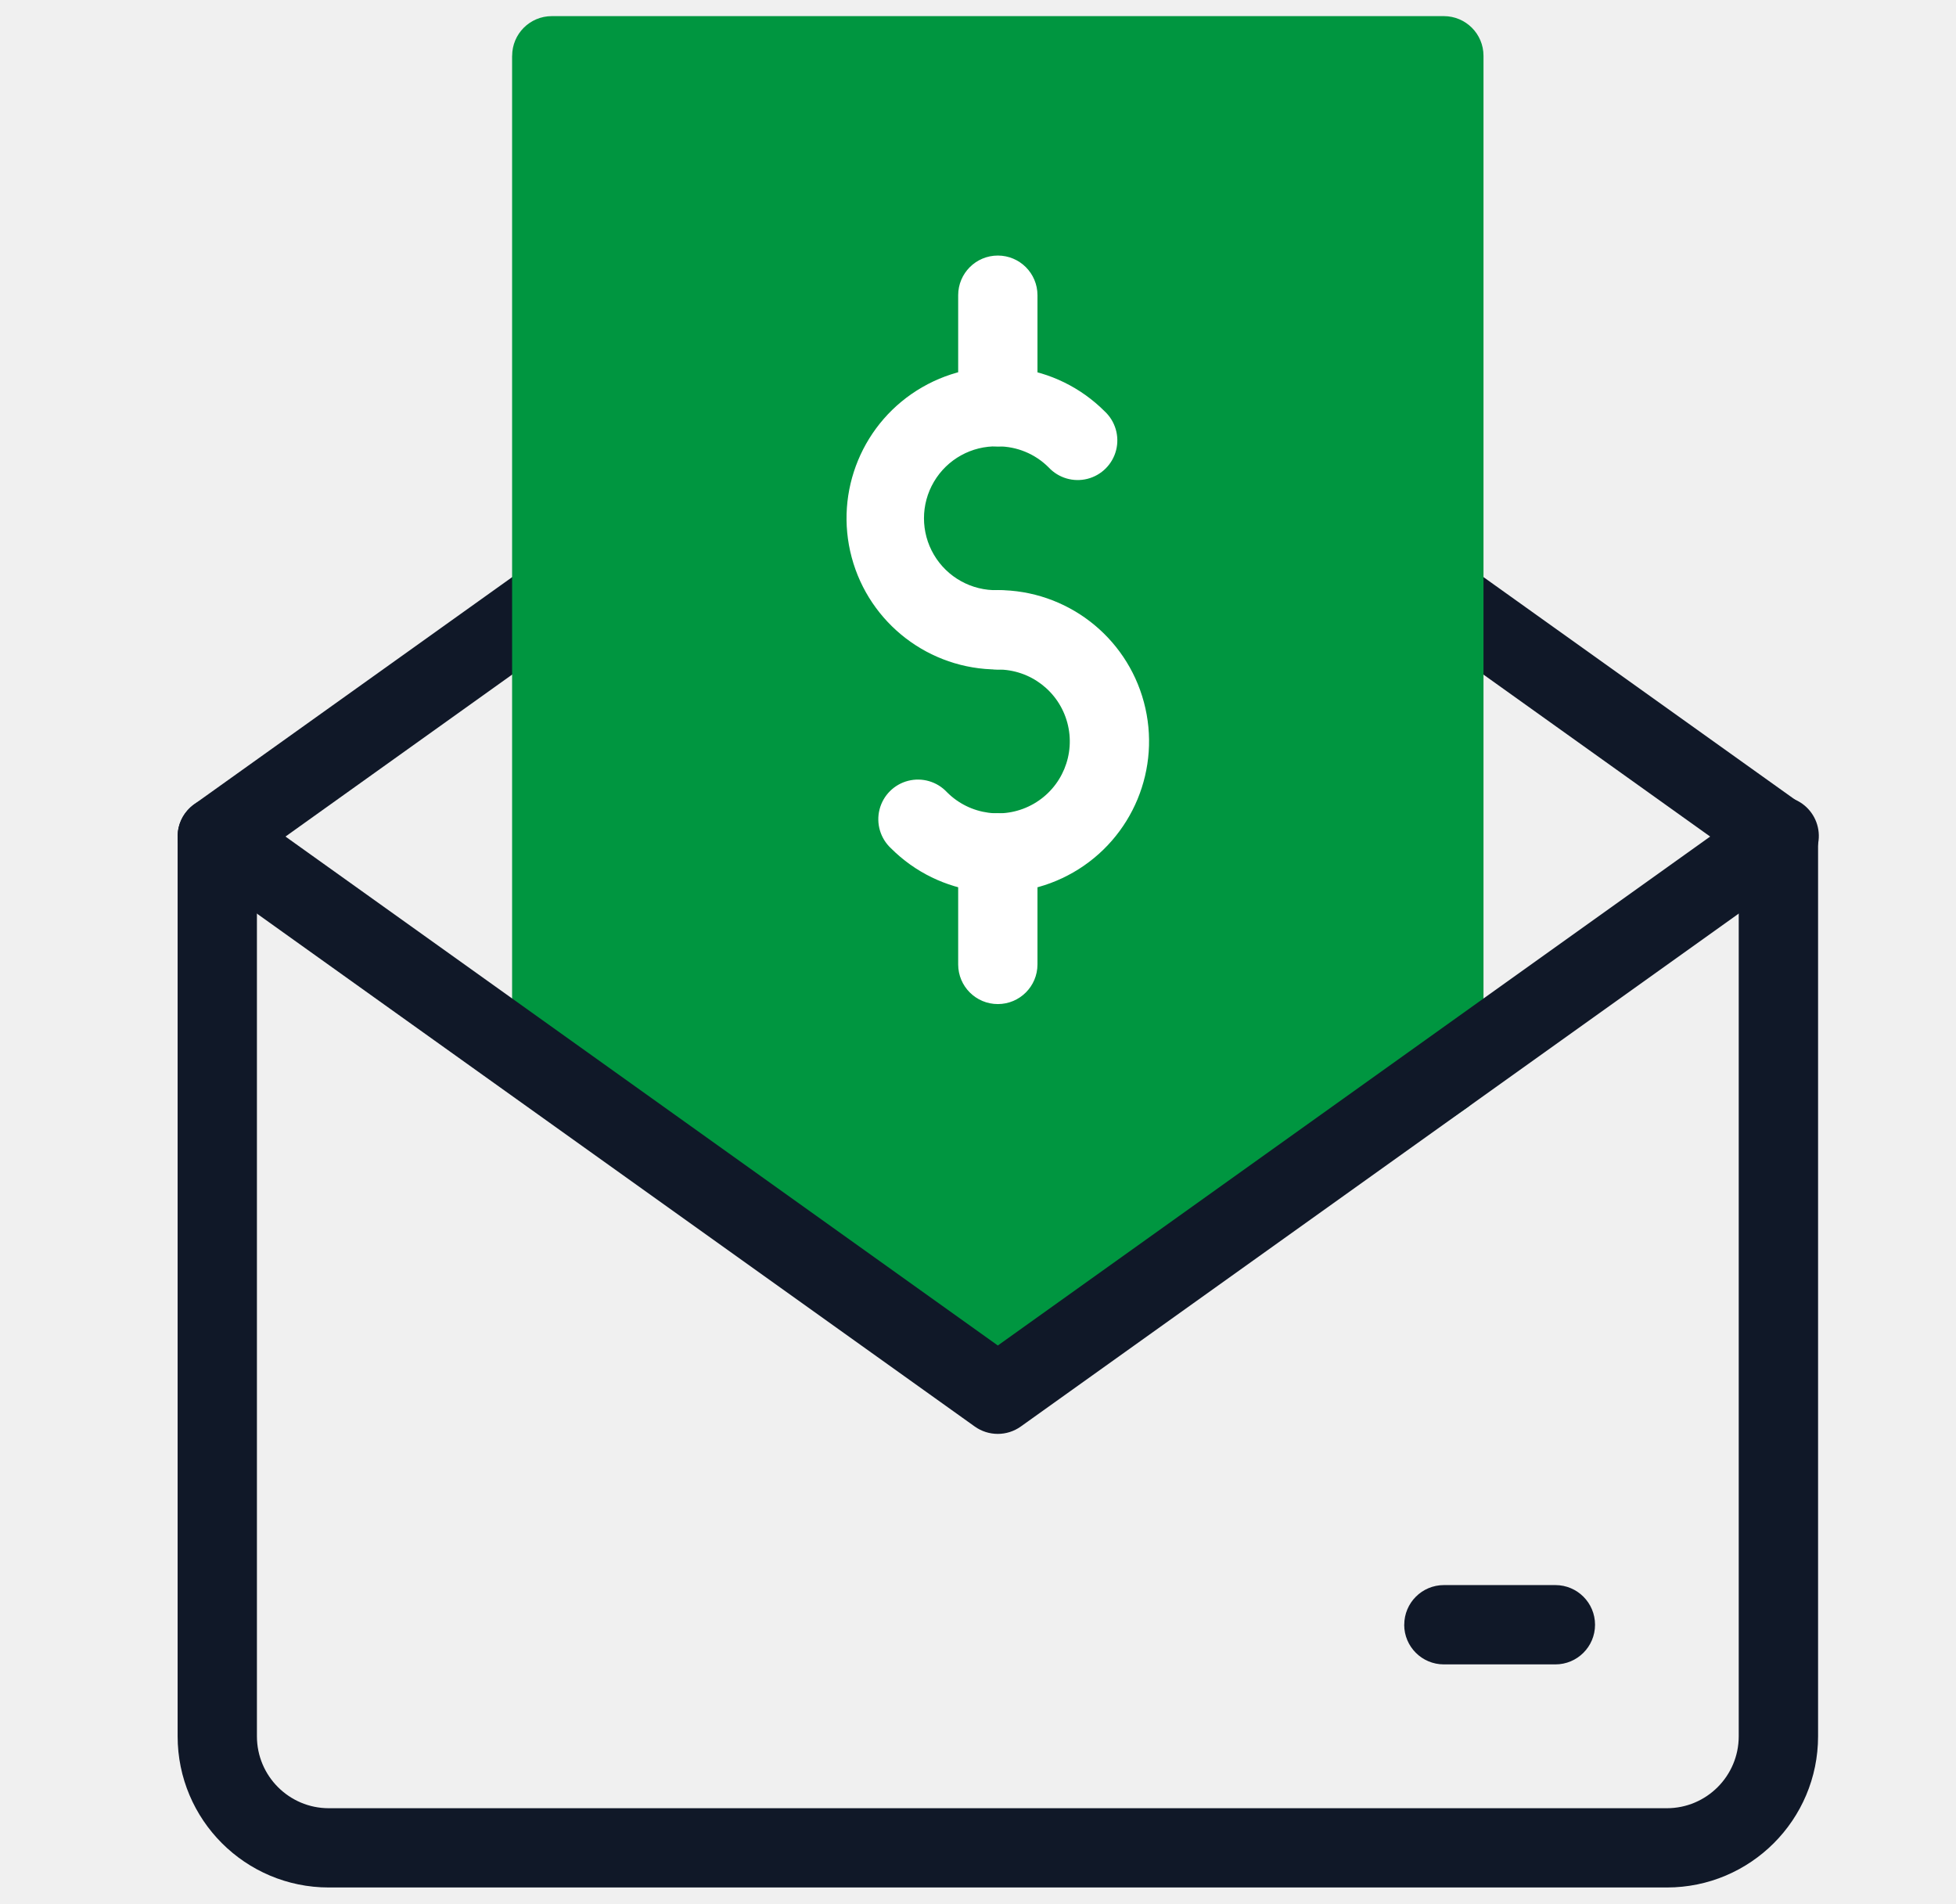
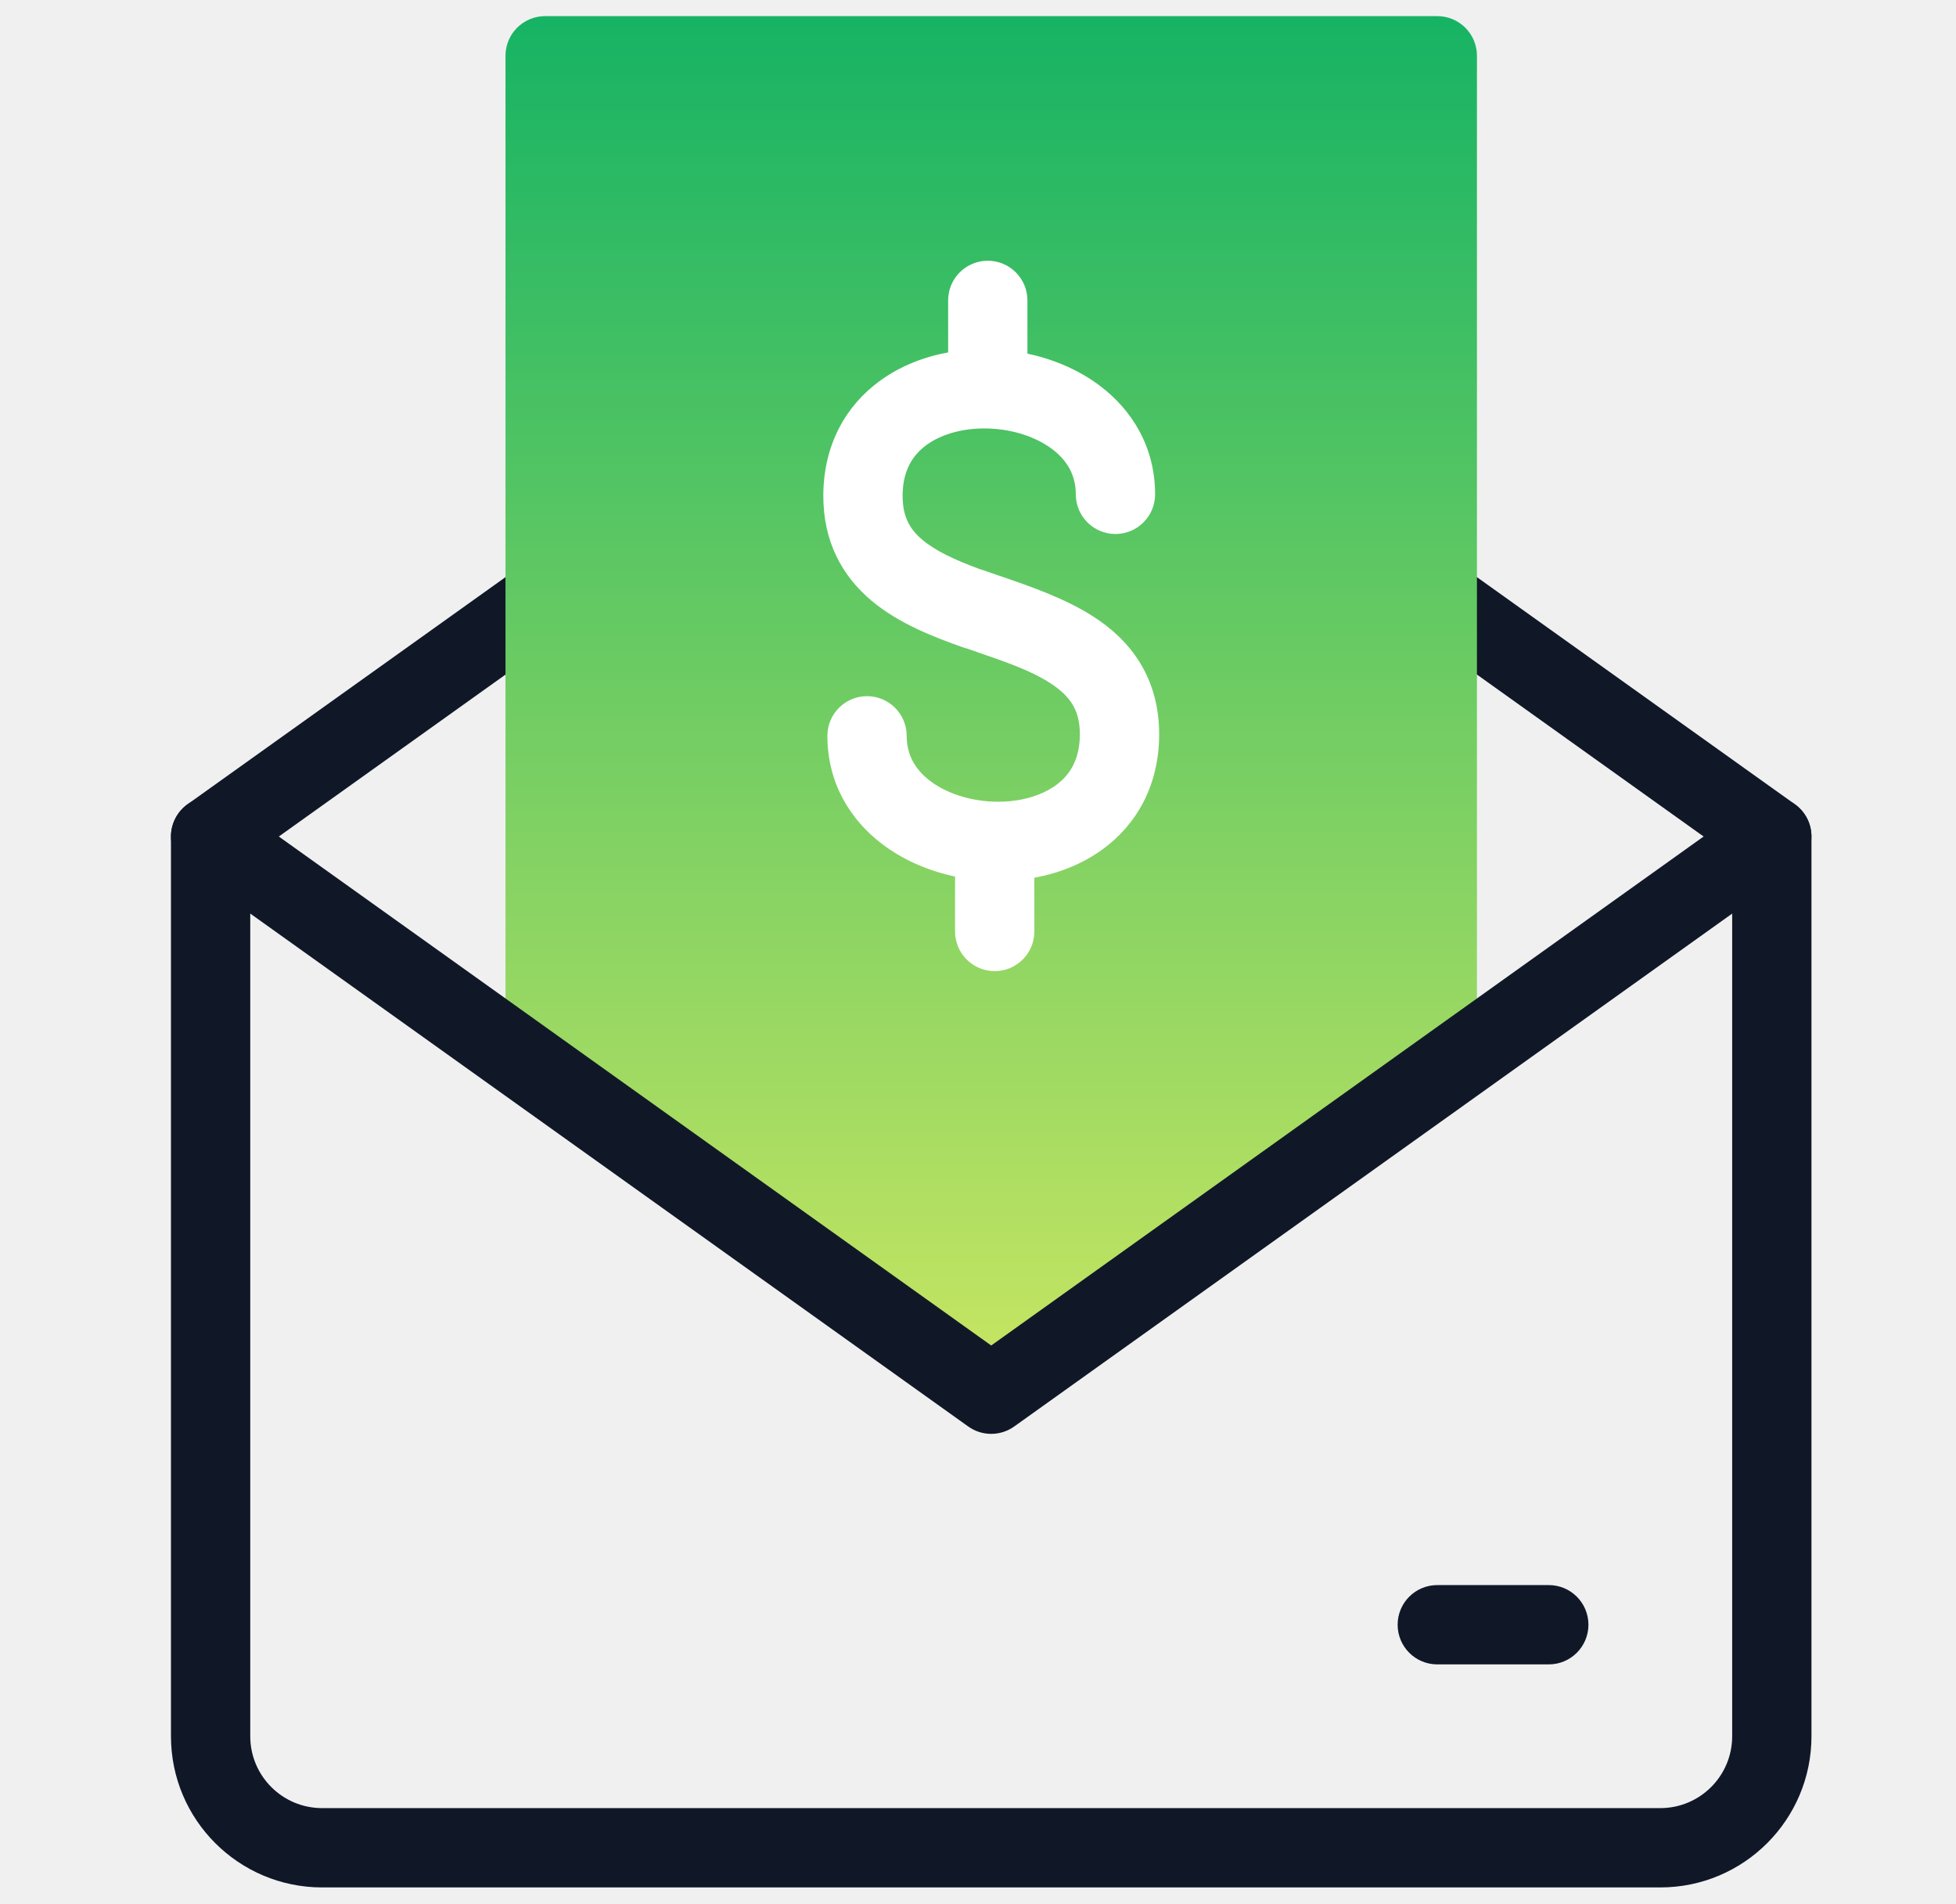
<svg xmlns="http://www.w3.org/2000/svg" width="37" height="36" viewBox="0 0 37 36" fill="none">
-   <path fill-rule="evenodd" clip-rule="evenodd" d="M26.702 10.864a.75.75 0 0 1 1.046-.174l6.329 4.52a.75.75 0 0 1 .314.61v17.016a2.86 2.86 0 0 1-2.86 2.86H6.22a2.86 2.86 0 0 1-2.86-2.86V15.82a.75.75 0 0 1 .314-.61l6.329-4.52a.75.75 0 1 1 .871 1.22L4.86 16.207v16.63c0 .75.609 1.36 1.36 1.36h25.31c.751 0 1.36-.61 1.36-1.36v-16.63l-6.014-4.296a.75.75 0 0 1-.175-1.046Z" fill="#101828" />
-   <path d="M10.438 20.039V1.055h16.874V20.34" fill="#009640" />
-   <path d="M10.438 20.039V1.055h16.874V20.34l-8.437 5.76-8.438-6.061Z" fill="#009640" />
-   <path fill-rule="evenodd" clip-rule="evenodd" d="M9.688 1.055a.75.75 0 0 1 .75-.75h16.874a.75.75 0 0 1 .75.75V20.34a.75.75 0 0 1-.327.62l-8.437 5.76a.75.75 0 0 1-.86-.01L10 20.647a.75.75 0 0 1-.313-.609V1.055Zm1.5.75v17.85l7.698 5.53 7.677-5.24V1.804H11.188Z" fill="#009640" />
-   <path fill-rule="evenodd" clip-rule="evenodd" d="M3.5 15.384a.75.75 0 0 1 1.045-.174l14.33 10.236 14.33-10.236a.75.75 0 1 1 .872 1.22L19.31 26.978a.75.75 0 0 1-.872 0L3.674 16.431a.75.75 0 0 1-.175-1.047Z" fill="#101828" />
-   <path fill-rule="evenodd" clip-rule="evenodd" d="M18.875 8.442a1.36 1.36 0 1 0 0 2.719.75.75 0 0 1 0 1.5 2.86 2.86 0 1 1 2.022-4.881.75.75 0 1 1-1.06 1.06 1.353 1.353 0 0 0-.962-.398Z" fill="#fff" />
-   <path fill-rule="evenodd" clip-rule="evenodd" d="M18.124 11.91a.75.75 0 0 1 .75-.75 2.86 2.86 0 1 1-2.021 4.882.75.75 0 1 1 1.06-1.06 1.36 1.36 0 1 0 .961-2.32.75.75 0 0 1-.75-.751Zm.751-7.077a.75.75 0 0 1 .75.75v2.11a.75.75 0 0 1-1.5 0v-2.11a.75.75 0 0 1 .75-.75Z" fill="#fff" />
-   <path fill-rule="evenodd" clip-rule="evenodd" d="M18.875 15.38a.75.75 0 0 1 .75.75v2.109a.75.75 0 0 1-1.5 0v-2.11a.75.75 0 0 1 .75-.75Z" fill="#fff" />
-   <path fill-rule="evenodd" clip-rule="evenodd" d="M26.563 30.727a.75.75 0 0 1 .75-.75h2.109a.75.75 0 1 1 0 1.5h-2.11a.75.75 0 0 1-.75-.75Z" fill="#101828" />
+   <path fill-rule="evenodd" clip-rule="evenodd" d="M26.577 10.864C26.818 10.527 27.286 10.449 27.623 10.69L33.952 15.21C34.149 15.351 34.266 15.578 34.266 15.82V32.836C34.266 34.415 32.986 35.695 31.406 35.695H6.094C4.515 35.695 3.234 34.415 3.234 32.836V15.82C3.234 15.578 3.351 15.351 3.548 15.21L9.877 10.69C10.214 10.449 10.682 10.527 10.923 10.864C11.164 11.201 11.085 11.67 10.748 11.911L4.734 16.206V32.836C4.734 33.587 5.343 34.195 6.094 34.195H31.406C32.157 34.195 32.766 33.587 32.766 32.836V16.206L26.752 11.91C26.415 11.67 26.336 11.201 26.577 10.864Z" fill="#101828" />
+   <path d="M10.312 0.305C9.898 0.305 9.562 0.64 9.562 1.055V20.039C9.562 20.28 9.679 20.507 9.875 20.648L18.312 26.709C18.569 26.893 18.912 26.897 19.173 26.719L27.61 20.96C27.815 20.82 27.938 20.588 27.938 20.34V1.055C27.938 0.64 27.602 0.305 27.188 0.305H10.312Z" fill="url(#paint0_linear_3910_13625)" />
+   <path fill-rule="evenodd" clip-rule="evenodd" d="M3.374 15.384C3.615 15.047 4.083 14.969 4.42 15.21L18.75 25.446L33.08 15.21C33.417 14.969 33.885 15.047 34.126 15.384C34.367 15.722 34.288 16.19 33.952 16.431L19.186 26.977C18.925 27.164 18.575 27.164 18.314 26.977L3.549 16.431C3.211 16.19 3.133 15.722 3.374 15.384Z" fill="#101828" />
+   <path fill-rule="evenodd" clip-rule="evenodd" d="M17.935 6.665C17.474 6.749 17.025 6.924 16.638 7.207C16 7.674 15.583 8.406 15.574 9.351C15.566 10.245 15.935 10.899 16.49 11.364C17.002 11.792 17.659 12.046 18.216 12.243C18.239 12.251 18.263 12.258 18.287 12.264C18.352 12.287 18.416 12.309 18.478 12.33L18.479 12.331L18.48 12.331C19.033 12.521 19.491 12.679 19.857 12.913C20.064 13.045 20.2 13.179 20.286 13.32C20.368 13.454 20.429 13.633 20.427 13.901C20.422 14.369 20.236 14.658 19.977 14.848C19.692 15.056 19.271 15.176 18.803 15.161C18.336 15.146 17.898 14.999 17.596 14.77C17.31 14.553 17.151 14.274 17.151 13.916C17.151 13.502 16.815 13.166 16.401 13.166C15.986 13.166 15.651 13.502 15.651 13.916C15.651 14.81 16.085 15.508 16.691 15.966C17.094 16.271 17.572 16.472 18.066 16.577V17.616C18.066 18.03 18.402 18.366 18.816 18.366C19.23 18.366 19.566 18.03 19.566 17.616V16.6C20.026 16.516 20.476 16.341 20.863 16.058C21.501 15.591 21.918 14.859 21.927 13.914C21.931 13.391 21.807 12.931 21.566 12.537C21.329 12.149 21.004 11.865 20.664 11.649C20.131 11.309 19.46 11.079 18.901 10.888C18.788 10.85 18.68 10.813 18.578 10.777C18.561 10.771 18.544 10.766 18.528 10.761C18.06 10.588 17.703 10.422 17.453 10.213C17.214 10.014 17.071 9.776 17.074 9.364C17.078 8.896 17.265 8.607 17.524 8.417C17.809 8.208 18.23 8.089 18.698 8.104C19.165 8.119 19.603 8.266 19.905 8.495C20.191 8.711 20.35 8.991 20.35 9.349C20.35 9.763 20.686 10.099 21.1 10.099C21.514 10.099 21.85 9.763 21.85 9.349C21.85 8.455 21.415 7.757 20.81 7.299C20.407 6.994 19.928 6.793 19.435 6.688V5.681C19.435 5.267 19.099 4.931 18.685 4.931C18.271 4.931 17.935 5.267 17.935 5.681V6.665Z" fill="white" />
+   <path fill-rule="evenodd" clip-rule="evenodd" d="M26.438 30.727C26.438 30.312 26.773 29.977 27.188 29.977H29.297C29.711 29.977 30.047 30.312 30.047 30.727C30.047 31.141 29.711 31.477 29.297 31.477H27.188C26.773 31.477 26.438 31.141 26.438 30.727Z" fill="#101828" />
+   <defs>
+     <linearGradient id="paint0_linear_3910_13625" x1="18.75" y1="0.305" x2="18.75" y2="26.85" gradientUnits="userSpaceOnUse">
+       <stop stop-color="#16B364" />
+       <stop offset="1" stop-color="#CDE762" />
+     </linearGradient>
+   </defs>
</svg>
